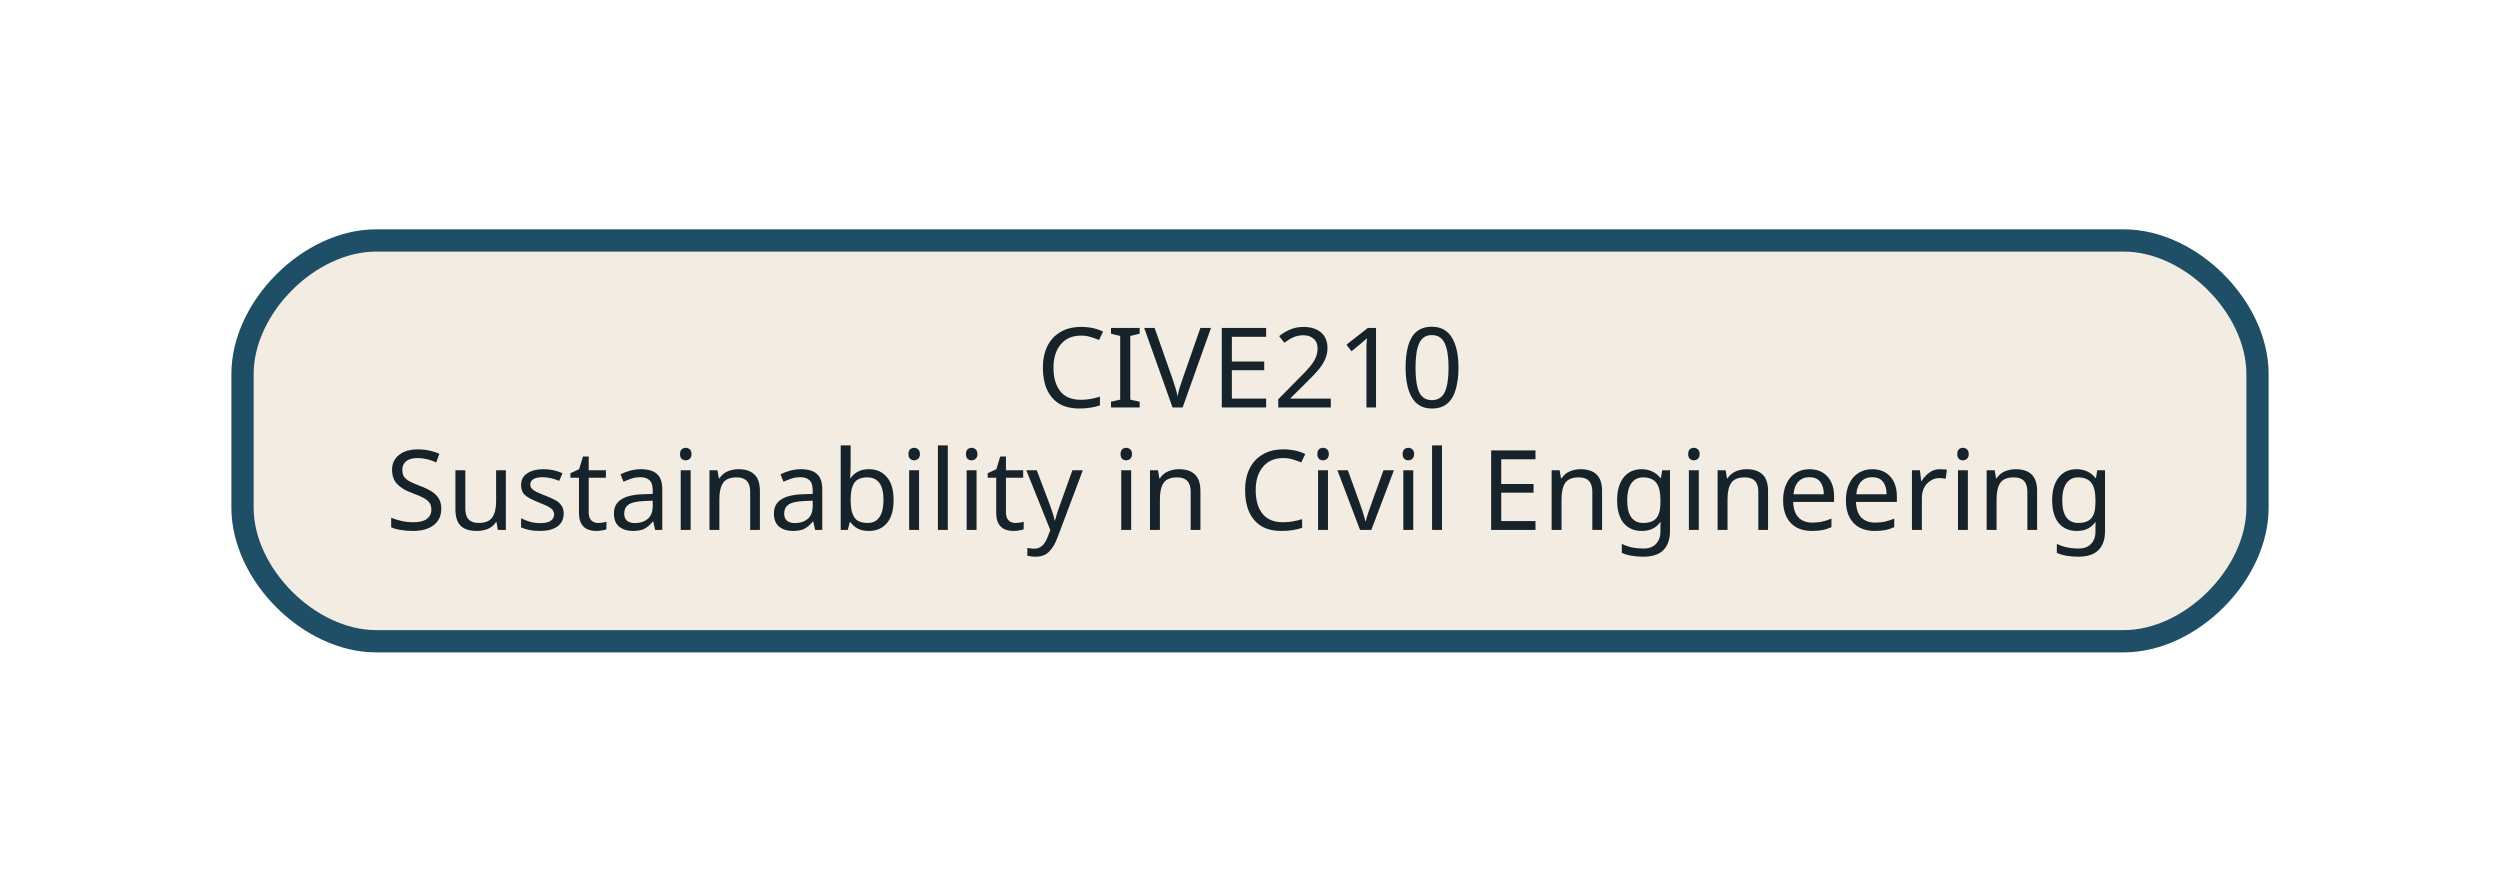
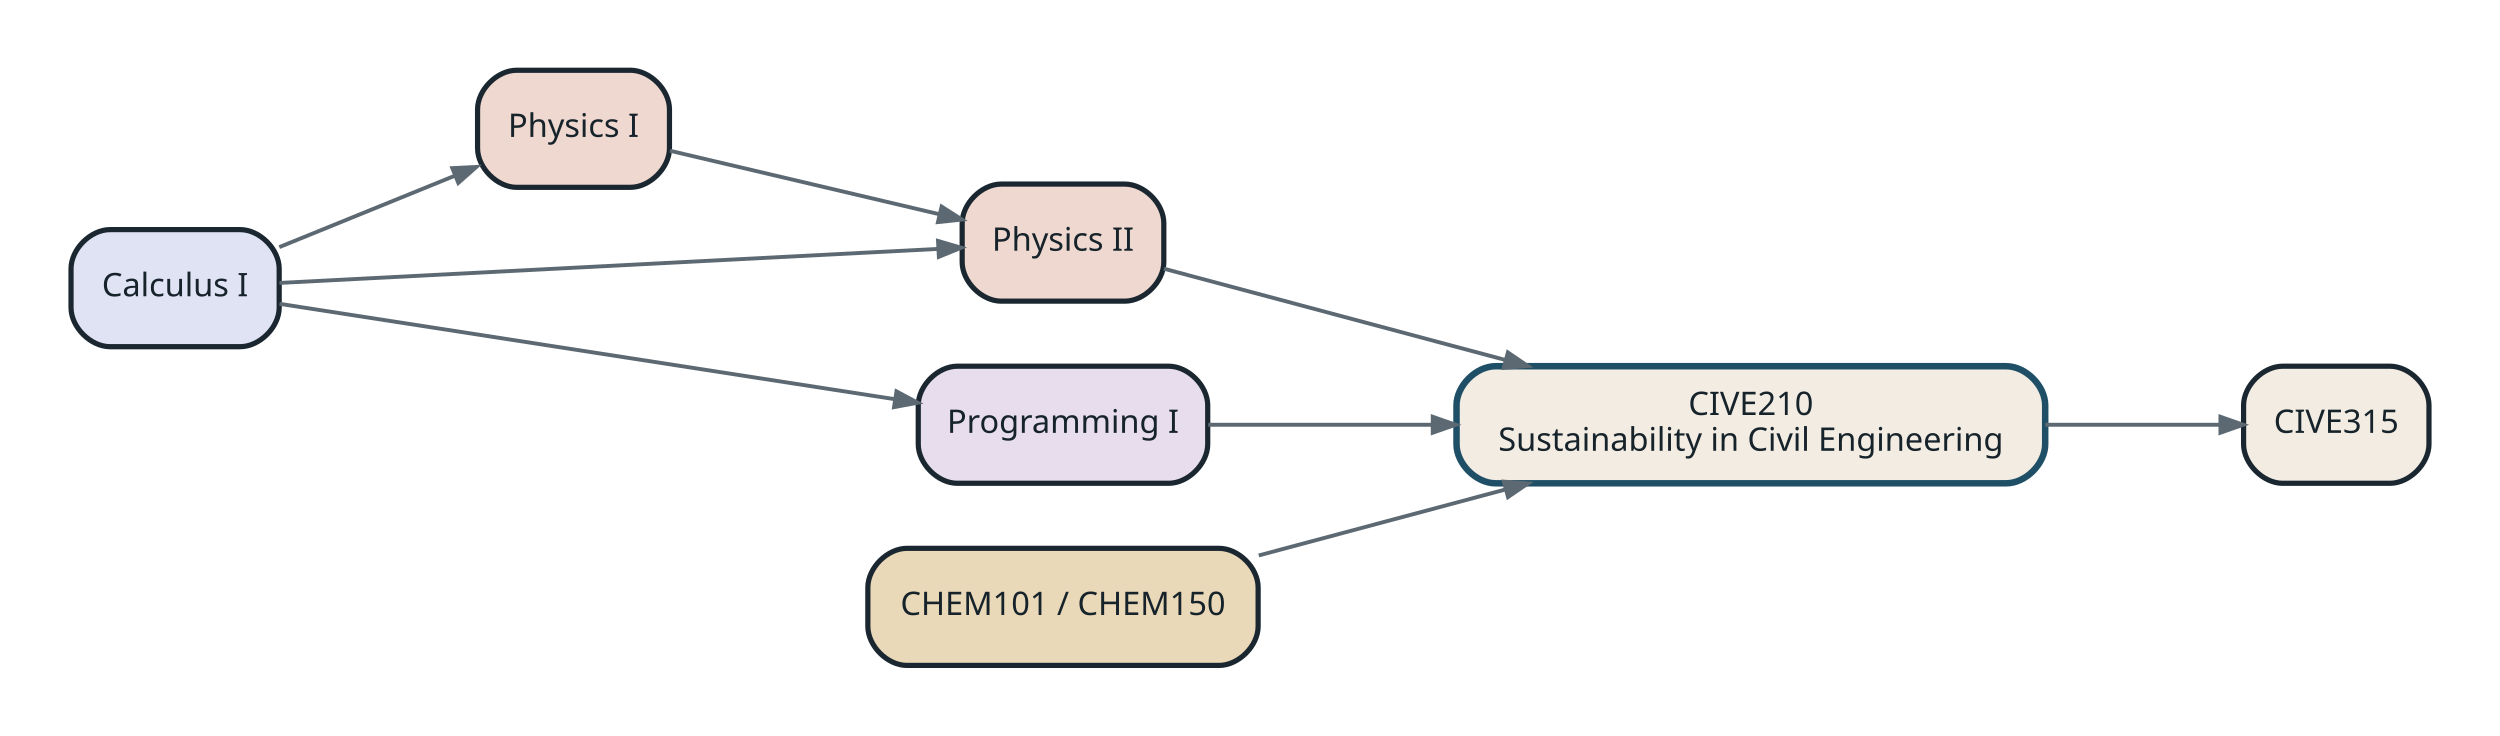
- <svg xmlns="http://www.w3.org/2000/svg" xmlns:xlink="http://www.w3.org/1999/xlink" width="224pt" height="79pt" viewBox="0.00 0.00 224.20 79.20">
-   <g id="graph0" class="graph" transform="scale(1 1) rotate(0) translate(21.6 57.6)">
+ <svg xmlns="http://www.w3.org/2000/svg" xmlns:xlink="http://www.w3.org/1999/xlink" width="768pt" height="226pt" viewBox="0.00 0.00 768.20 226.20">
+   <g id="graph0" class="graph" transform="scale(1 1) rotate(0) translate(21.6 204.6)">
    <g id="node1" class="node">
      <g id="a_node1">
-         <a xlink:href="../../../courses/CIVE210.html" xlink:title="CIVE210: Sustainability in Civil Engineering" target="_top">
-           <path fill="#f2ece3" stroke="#1f4f66" stroke-width="2" d="M169,-36C169,-36 12,-36 12,-36 6,-36 0,-30 0,-24 0,-24 0,-12 0,-12 0,-6 6,0 12,0 12,0 169,0 169,0 175,0 181,-6 181,-12 181,-12 181,-24 181,-24 181,-30 175,-36 169,-36" />
-           <text text-anchor="middle" x="90.5" y="-21" font-family="Avenir Next" font-size="10.00" fill="#17232b">CIVE210</text>
-           <text text-anchor="middle" x="90.5" y="-10" font-family="Avenir Next" font-size="10.00" fill="#17232b">Sustainability in Civil Engineering</text>
+         <a xlink:href="../../../courses/MATH100.html" xlink:title="Collapsed in simplified view: MATH100: Calculus I | MATH102: Calculus for Students in the Social and Biological Sciences | MATH109: Introduction to Calculus" target="_top">
+           <path fill="#dfe3f4" stroke="#1b2730" stroke-width="1.6" d="M52,-134C52,-134 12,-134 12,-134 6,-134 0,-128 0,-122 0,-122 0,-110 0,-110 0,-104 6,-98 12,-98 12,-98 52,-98 52,-98 58,-98 64,-104 64,-110 64,-110 64,-122 64,-122 64,-128 58,-134 52,-134" />
+           <text text-anchor="middle" x="32" y="-113.5" font-family="Avenir Next" font-size="10.00" fill="#17232b">Calculus I</text>
        </a>
      </g>
    </g>
+     <g id="node2" class="node">
+       <g id="a_node2">
+         <a xlink:href="../../../courses/PHYS102A.html" xlink:title="Collapsed in simplified view: PHYS102A: General Physics I | PHYS110: Introductory Physics I | PHYS120: Physics I" target="_top">
+           <path fill="#efd8cf" stroke="#1b2730" stroke-width="1.6" d="M172,-183C172,-183 137,-183 137,-183 131,-183 125,-177 125,-171 125,-171 125,-159 125,-159 125,-153 131,-147 137,-147 137,-147 172,-147 172,-147 178,-147 184,-153 184,-159 184,-159 184,-171 184,-171 184,-177 178,-183 172,-183" />
+           <text text-anchor="middle" x="154.5" y="-162.5" font-family="Avenir Next" font-size="10.00" fill="#17232b">Physics I</text>
+         </a>
+       </g>
+     </g>
+     <g id="edge6" class="edge">
+       <path fill="none" stroke="#5d6972" stroke-width="1.2" d="M64.03,-128.62C80.53,-135.33 100.89,-143.6 118.01,-150.57" />
+       <polygon fill="#5d6972" stroke="#5d6972" stroke-width="1.2" points="117.23,-152.9 124.64,-153.27 119.08,-148.36 117.23,-152.9" />
+     </g>
+     <g id="node4" class="node">
+       <g id="a_node4">
+         <a xlink:href="../../../courses/CSC110.html" xlink:title="Collapsed in simplified view: CSC110: Fundamentals of Programming I | CSC111: Fundamentals of Programming with Engineering Applications" target="_top">
+           <path fill="#e7ddec" stroke="#1b2730" stroke-width="1.6" d="M337.5,-92C337.5,-92 272.5,-92 272.5,-92 266.5,-92 260.5,-86 260.5,-80 260.5,-80 260.5,-68 260.5,-68 260.5,-62 266.5,-56 272.5,-56 272.5,-56 337.5,-56 337.5,-56 343.5,-56 349.5,-62 349.5,-68 349.5,-68 349.5,-80 349.5,-80 349.5,-86 343.5,-92 337.5,-92" />
+           <text text-anchor="middle" x="305" y="-71.5" font-family="Avenir Next" font-size="10.00" fill="#17232b">Programming I</text>
+         </a>
+       </g>
+     </g>
+     <g id="edge5" class="edge">
+       <path fill="none" stroke="#5d6972" stroke-width="1.2" d="M64.09,-111.18C110.35,-104.01 197.82,-90.46 253.39,-81.84" />
+       <polygon fill="#5d6972" stroke="#5d6972" stroke-width="1.2" points="253.8,-84.26 260.34,-80.77 253.05,-79.42 253.8,-84.26" />
+     </g>
+     <g id="node5" class="node">
+       <g id="a_node5">
+         <a xlink:href="../../../courses/PHYS102B.html" xlink:title="Collapsed in simplified view: PHYS102B: General Physics II | PHYS111: Introductory Physics II | PHYS130: Physics II" target="_top">
+           <path fill="#efd8cf" stroke="#1b2730" stroke-width="1.6" d="M324,-148C324,-148 286,-148 286,-148 280,-148 274,-142 274,-136 274,-136 274,-124 274,-124 274,-118 280,-112 286,-112 286,-112 324,-112 324,-112 330,-112 336,-118 336,-124 336,-124 336,-136 336,-136 336,-142 330,-148 324,-148" />
+           <text text-anchor="middle" x="305" y="-127.5" font-family="Avenir Next" font-size="10.00" fill="#17232b">Physics II</text>
+         </a>
+       </g>
+     </g>
+     <g id="edge8" class="edge">
+       <path fill="none" stroke="#5d6972" stroke-width="1.2" d="M64.09,-117.61C114.15,-120.19 212.45,-125.27 266.38,-128.06" />
+       <polygon fill="#5d6972" stroke="#5d6972" stroke-width="1.2" points="266.57,-130.52 273.69,-128.43 266.83,-125.63 266.57,-130.52" />
+     </g>
+     <g id="edge7" class="edge">
+       <path fill="none" stroke="#5d6972" stroke-width="1.2" d="M184.13,-158.25C207.71,-152.7 241.3,-144.78 266.92,-138.74" />
+       <polygon fill="#5d6972" stroke="#5d6972" stroke-width="1.2" points="267.68,-141.08 273.93,-137.09 266.55,-136.31 267.68,-141.08" />
+     </g>
+     <g id="node3" class="node">
+       <g id="a_node3">
+         <a xlink:href="../../../courses/CHEM101.html" xlink:title="Equivalent or cross-listed: CHEM101: Fundamentals of Chemistry from Atoms to Materials | CHEM150: Engineering Chemistry" target="_top">
+           <path fill="#ead9b8" stroke="#1b2730" stroke-width="1.6" d="M353,-36C353,-36 257,-36 257,-36 251,-36 245,-30 245,-24 245,-24 245,-12 245,-12 245,-6 251,0 257,0 257,0 353,0 353,0 359,0 365,-6 365,-12 365,-12 365,-24 365,-24 365,-30 359,-36 353,-36" />
+           <text text-anchor="middle" x="305" y="-15.5" font-family="Avenir Next" font-size="10.00" fill="#17232b">CHEM101 / CHEM150</text>
+         </a>
+       </g>
+     </g>
+     <g id="node6" class="node">
+       <g id="a_node6">
+         <a xlink:href="../../../courses/CIVE210.html" xlink:title="CIVE210: Sustainability in Civil Engineering" target="_top">
+           <path fill="#f2ece3" stroke="#1f4f66" stroke-width="2" d="M595,-92C595,-92 438,-92 438,-92 432,-92 426,-86 426,-80 426,-80 426,-68 426,-68 426,-62 432,-56 438,-56 438,-56 595,-56 595,-56 601,-56 607,-62 607,-68 607,-68 607,-80 607,-80 607,-86 601,-92 595,-92" />
+           <text text-anchor="middle" x="516.5" y="-77" font-family="Avenir Next" font-size="10.00" fill="#17232b">CIVE210</text>
+           <text text-anchor="middle" x="516.5" y="-66" font-family="Avenir Next" font-size="10.00" fill="#17232b">Sustainability in Civil Engineering</text>
+         </a>
+       </g>
+     </g>
+     <g id="edge1" class="edge">
+       <path fill="none" stroke="#5d6972" stroke-width="1.2" d="M365.19,-33.82C388.75,-40.12 416.13,-47.44 441.01,-54.09" />
+       <polygon fill="#5d6972" stroke="#5d6972" stroke-width="1.2" points="440.56,-56.51 447.96,-55.95 441.83,-51.77 440.56,-56.51" />
+     </g>
+     <g id="edge2" class="edge">
+       <path fill="none" stroke="#5d6972" stroke-width="1.2" d="M349.66,-74C369.75,-74 394.43,-74 418.56,-74" />
+       <polygon fill="#5d6972" stroke="#5d6972" stroke-width="1.2" points="418.69,-76.45 425.69,-74 418.69,-71.55 418.69,-76.45" />
+     </g>
+     <g id="edge3" class="edge">
+       <path fill="none" stroke="#5d6972" stroke-width="1.2" d="M336.02,-121.98C363.28,-114.69 404.63,-103.64 440.77,-93.98" />
+       <polygon fill="#5d6972" stroke="#5d6972" stroke-width="1.2" points="441.79,-96.24 447.92,-92.06 440.53,-91.5 441.79,-96.24" />
+     </g>
+     <g id="node7" class="node">
+       <g id="a_node7">
+         <a xlink:href="../../../courses/CIVE315.html" xlink:title="CIVE315: Environmental Policy" target="_top">
+           <path fill="#f2ece3" stroke="#1b2730" stroke-width="1.6" d="M713,-92C713,-92 680,-92 680,-92 674,-92 668,-86 668,-80 668,-80 668,-68 668,-68 668,-62 674,-56 680,-56 680,-56 713,-56 713,-56 719,-56 725,-62 725,-68 725,-68 725,-80 725,-80 725,-86 719,-92 713,-92" />
+           <text text-anchor="middle" x="696.5" y="-71.5" font-family="Avenir Next" font-size="10.00" fill="#17232b">CIVE315</text>
+         </a>
+       </g>
+     </g>
+     <g id="edge4" class="edge">
+       <path fill="none" stroke="#5d6972" stroke-width="1.2" d="M607.02,-74C626.07,-74 645.08,-74 660.58,-74" />
+       <polygon fill="#5d6972" stroke="#5d6972" stroke-width="1.2" points="660.88,-76.45 667.88,-74 660.88,-71.55 660.88,-76.45" />
+     </g>
  </g>
</svg>
